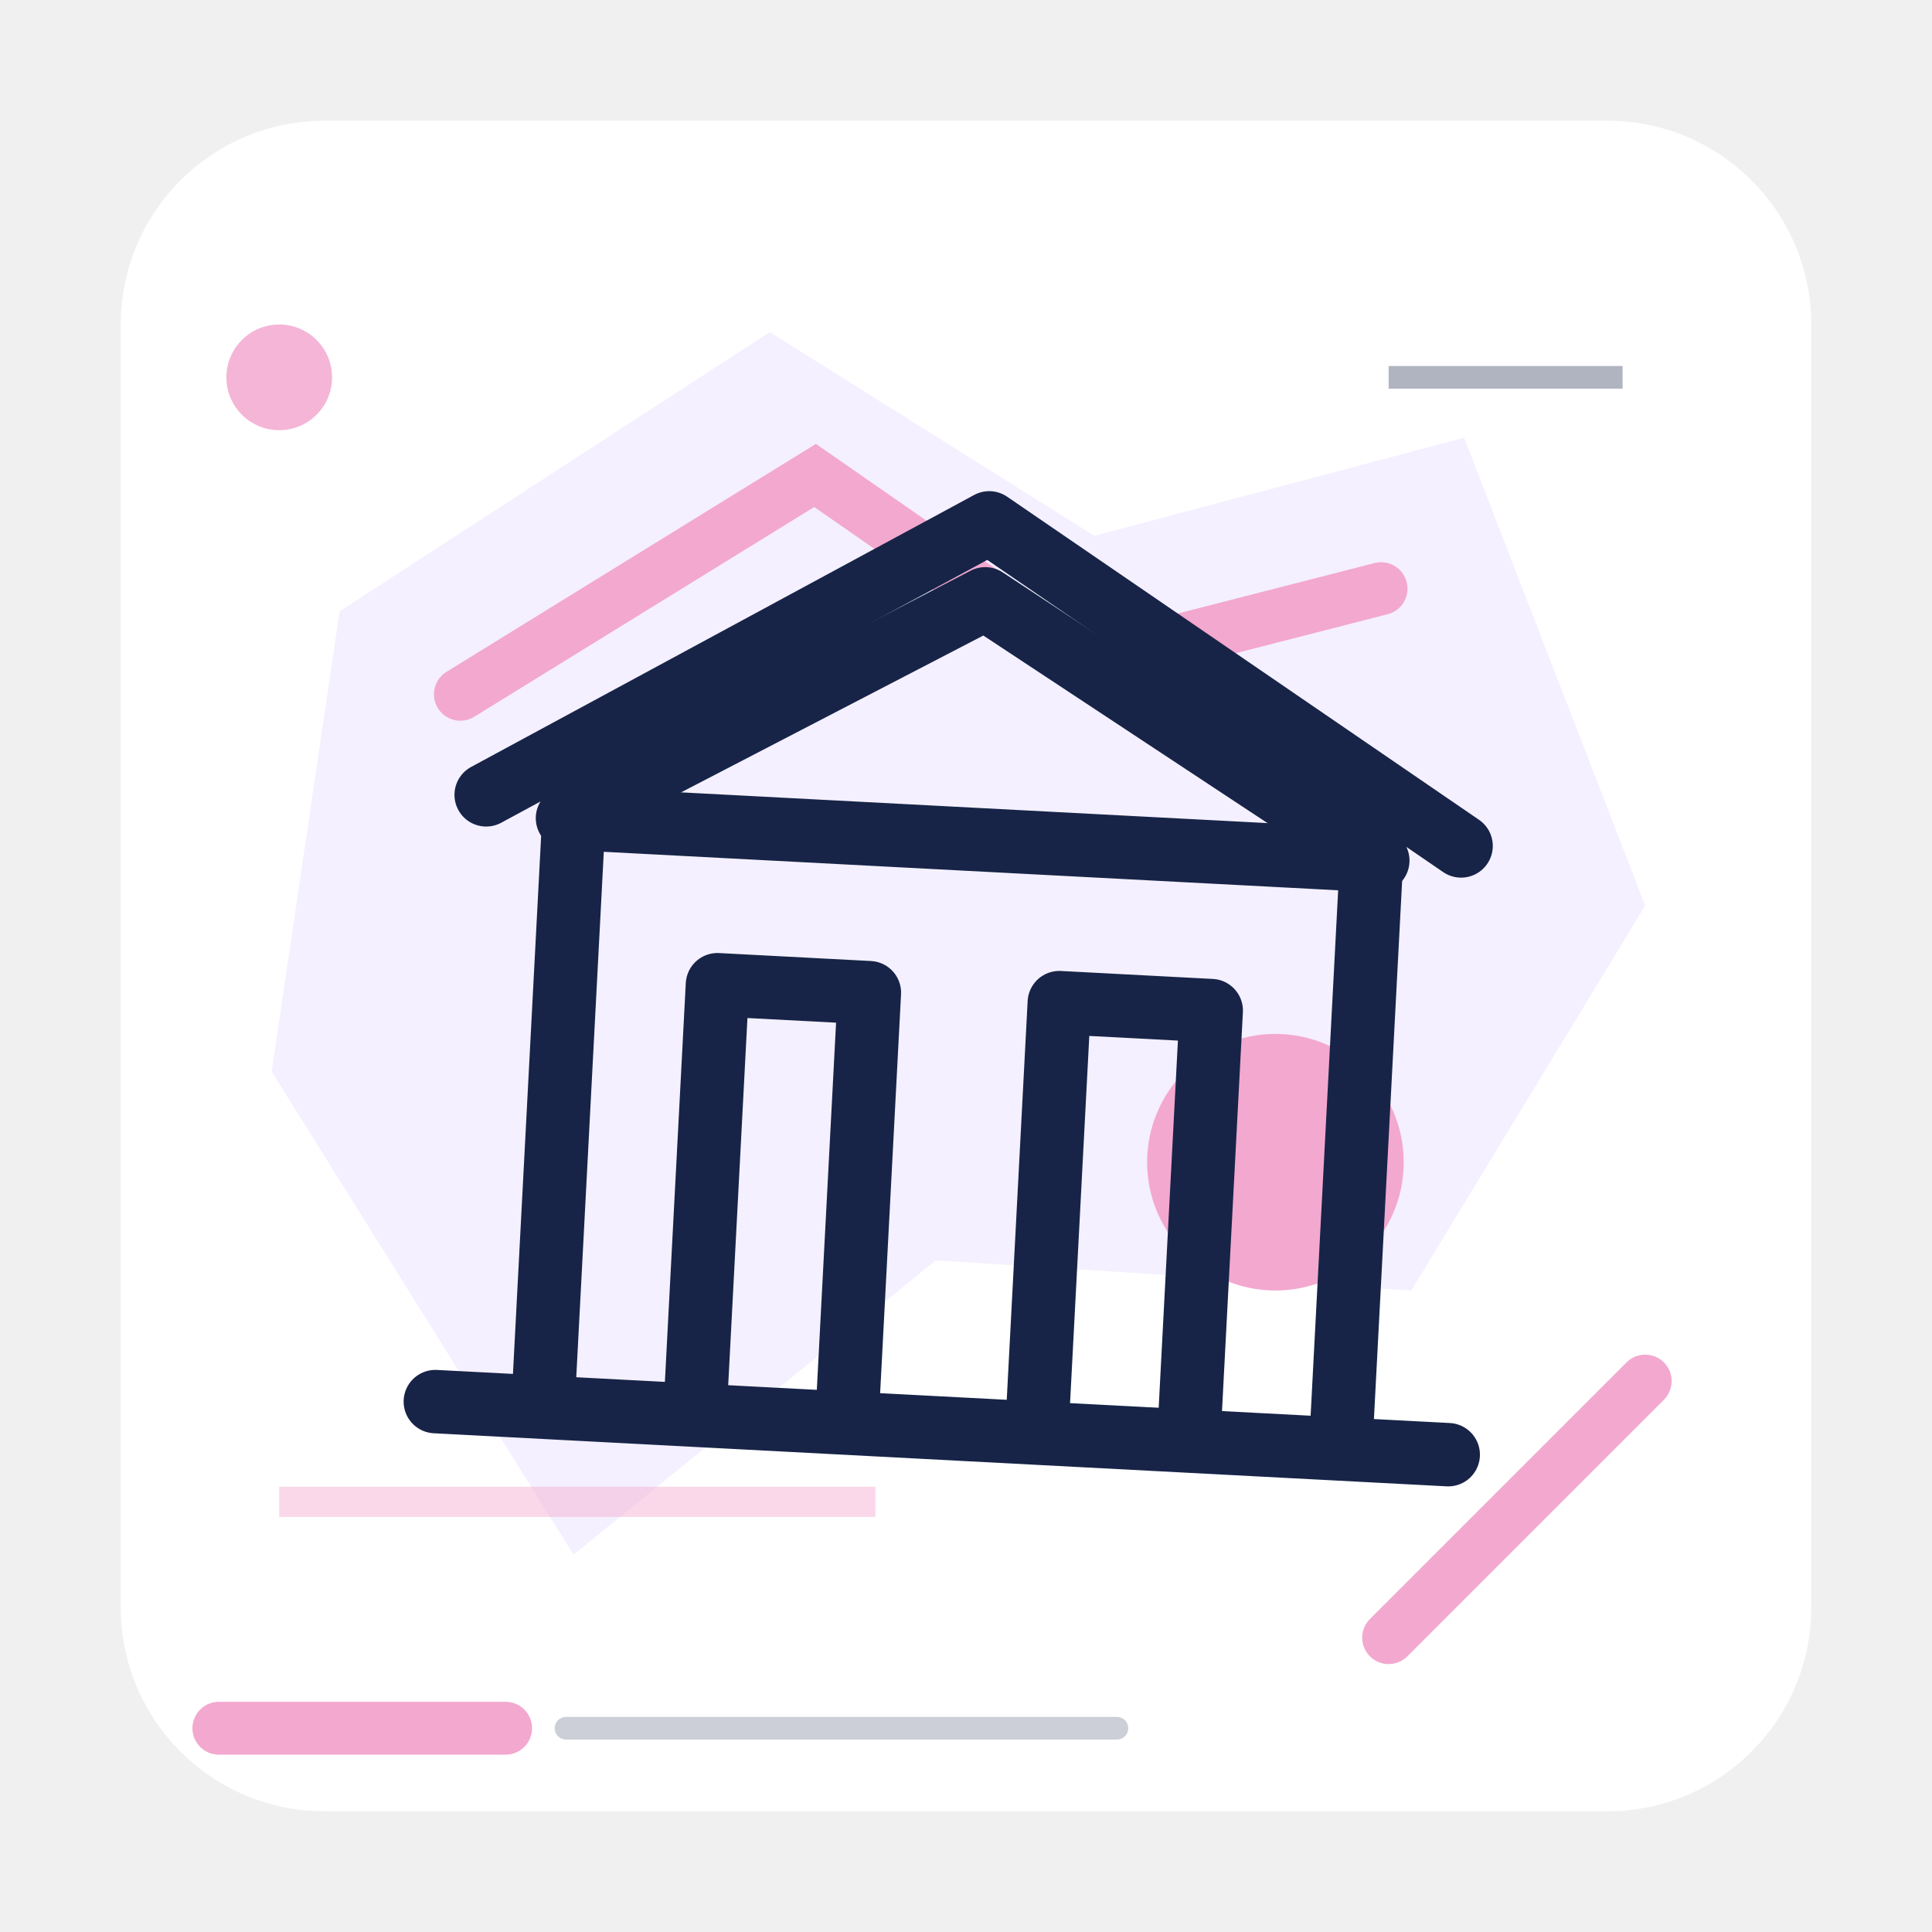
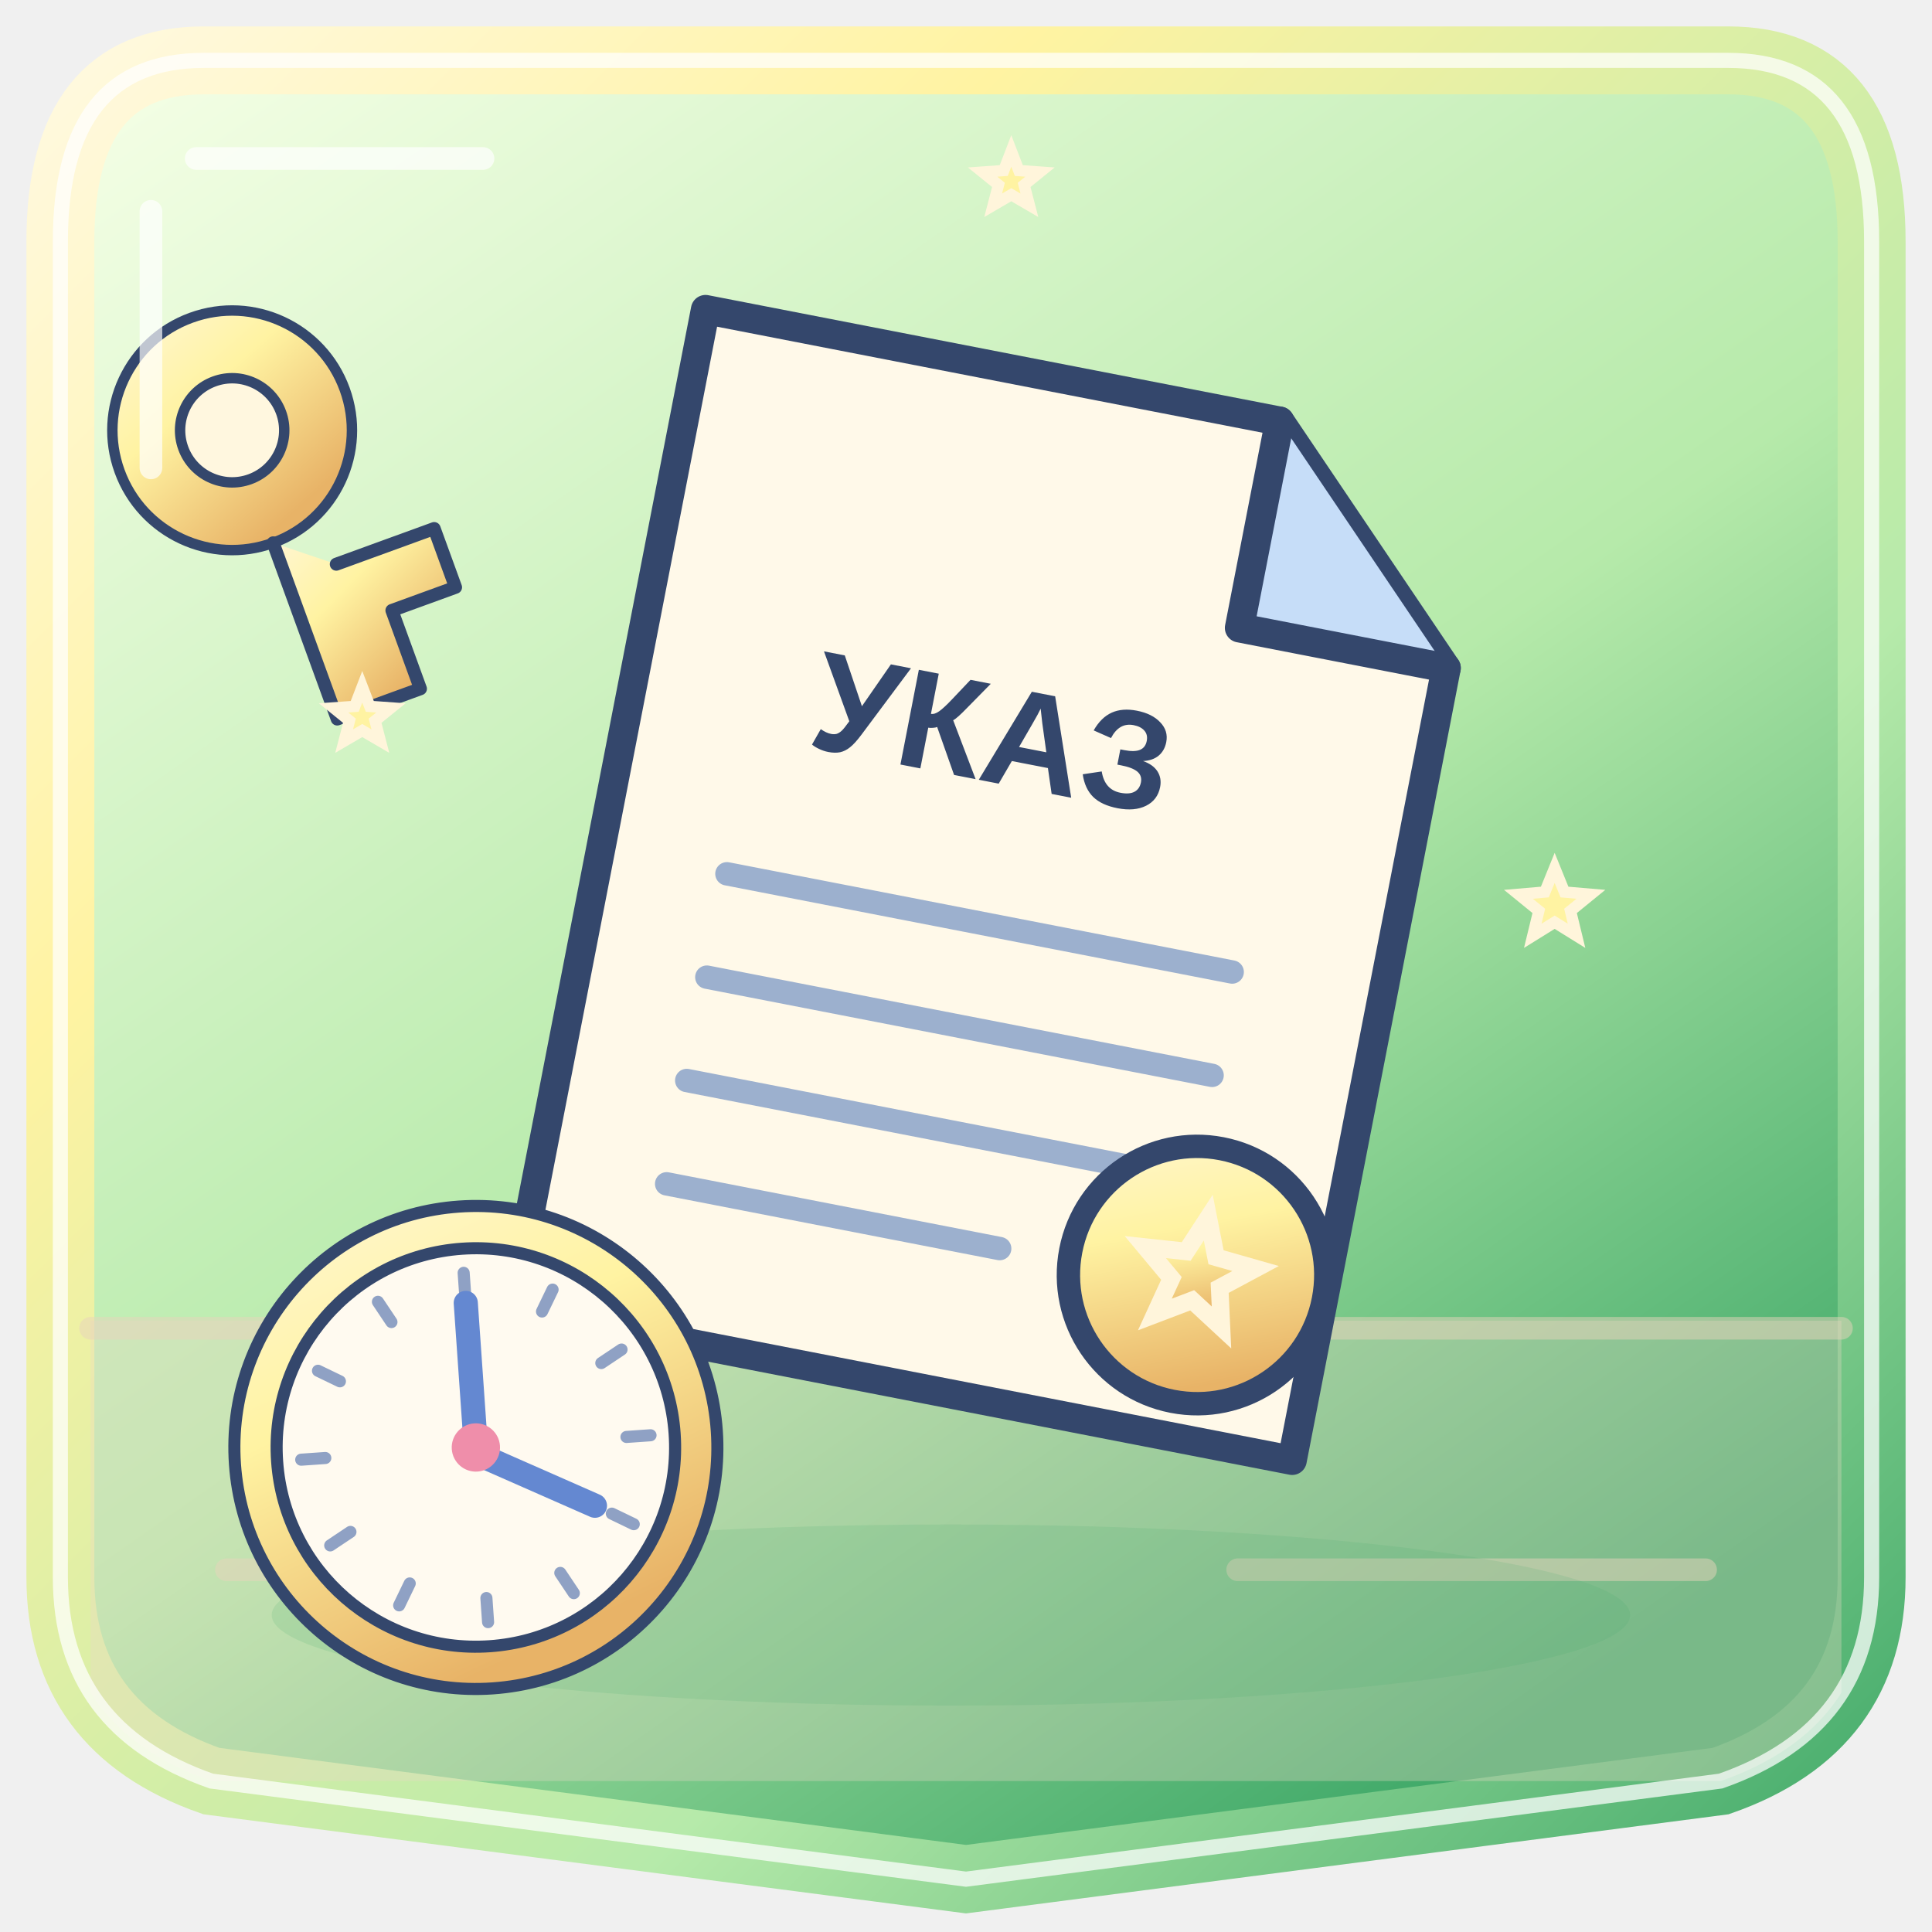
- <svg xmlns="http://www.w3.org/2000/svg" width="256" height="256" viewBox="0 0 256 256">
-   <rect x="16" y="16" width="224" height="224" rx="27" fill="#FFFFFF" />
-   <path d="m45 81 57-37 43 27 49-13 24 62-31 51-63-4-48 39-40-64Z" fill="#F4F0FF" />
-   <path d="m61 92 47-29 36 25 39-10" fill="none" stroke="#F3A8CF" stroke-width="7" stroke-linecap="round" />
-   <circle cx="169" cy="154" r="17" fill="#F3A8CF" />
-   <circle cx="37" cy="50" r="7" fill="#F3A8CF" opacity=".85" />
-   <path d="M184 50h31" stroke="#172447" stroke-width="3" opacity=".34" />
-   <path d="M37 199h79" stroke="#F3A8CF" stroke-width="4" opacity=".45" />
-   <g transform="translate(20.48 20.48) scale(0.840) rotate(3 128 128)" fill="none" stroke="#172447" stroke-width="10" stroke-linecap="round" stroke-linejoin="round">
-     <path d="M48 201h160M65 196v-89l63-37 63 37v89" />
-     <path d="M89 196v-63h24v63M143 196v-63h24v63" />
-     <path d="M64 108h128M51 105l77-47 77 47" />
+ <svg xmlns="http://www.w3.org/2000/svg" width="512" height="512" viewBox="0 0 256 256">
+   <defs>
+     <linearGradient id="sky" x2=".7" y2="1">
+       <stop stop-color="#f6ffe7" />
+       <stop offset=".58" stop-color="#b6eaaa" />
+       <stop offset="1" stop-color="#40a969" />
+     </linearGradient>
+     <linearGradient id="gold" x2=".4" y2="1">
+       <stop stop-color="#fff6d2" />
+       <stop offset=".42" stop-color="#fff3a2" />
+       <stop offset="1" stop-color="#e8b367" />
+     </linearGradient>
+     <linearGradient id="rim" x2="1" y2="1">
+       <stop stop-color="#fff9df" />
+       <stop offset=".26" stop-color="#fff3a2" />
+       <stop offset=".66" stop-color="#b6eaaa" />
+       <stop offset="1" stop-color="#40a969" />
+     </linearGradient>
+     <clipPath id="clip">
+       <path d="M27 8h202q19 0 19 24v177q0 20-20 27l-100 13-100-13q-20-7-20-27V32Q8 8 27 8Z" />
+     </clipPath>
+   </defs>
+   <path d="M27 8h202q19 0 19 24v177q0 20-20 27l-100 13-100-13q-20-7-20-27V32Q8 8 27 8Z" fill="url(#sky)" stroke="url(#rim)" stroke-width="9" />
+   <g clip-path="url(#clip)">
+     <path d="M12 175h232v61H12Z" fill="#ecd9c655" stroke="none" stroke-width="2.5" stroke-linecap="round" stroke-linejoin="round" />
+     <path d="M12 176h232M30 208h56m78 0h62" fill="none" stroke="#e8d3bb80" stroke-width="3" stroke-linecap="round" stroke-linejoin="round" />
+     <ellipse cx="126" cy="214" rx="90" ry="12" fill="#40a969" opacity=".15" />
+     <g transform="translate(55 39) rotate(11 77.5 77.5) scale(1.55)">
+       <path d="M16 7h50l18 18v69H16Z" fill="#fff9e9" stroke="#34476c" stroke-width="2.5" stroke-linecap="round" stroke-linejoin="round" />
+       <path d="M66 7v18h18" fill="#c6ddf8" stroke="#34476c" stroke-width="2.5" stroke-linecap="round" stroke-linejoin="round" />
+       <text x="47" y="42" text-anchor="middle" font-family="Arial,sans-serif" font-weight="800" font-size="12" fill="#34476c">УКАЗ</text>
+       <path d="M27 54h44" fill="none" stroke="#9cb0ce" stroke-width="2" stroke-linecap="round" stroke-linejoin="round" />
+       <path d="M27 63h44" fill="none" stroke="#9cb0ce" stroke-width="2" stroke-linecap="round" stroke-linejoin="round" />
+       <path d="M27 72h44" fill="none" stroke="#9cb0ce" stroke-width="2" stroke-linecap="round" stroke-linejoin="round" />
+       <path d="M27 81h29" fill="none" stroke="#9cb0ce" stroke-width="2" stroke-linecap="round" stroke-linejoin="round" />
+       <circle cx="73" cy="80" r="11" fill="url(#gold)" stroke="#34476c" stroke-width="2" />
+       <polygon points="73.0,75.0 74.3,78.2 77.8,78.5 75.1,80.7 75.9,84.0 73.0,82.2 70.1,84.0 70.9,80.7 68.2,78.5 71.7,78.2" fill="url(#gold)" stroke="#fff5db" stroke-width="1.5" />
+     </g>
+     <g transform="translate(10 30) rotate(10 34.5 34.5) scale(0.69)">
+       <g transform="rotate(-30 50 50)">
+         <circle cx="35" cy="33" r="23" fill="url(#gold)" stroke="#34476c" stroke-width="2" />
+         <circle cx="35" cy="33" r="10" fill="#fff7df" stroke="#34476c" stroke-width="2" />
+         <path d="M35 56v36h17V76h13V64H45" fill="url(#gold)" stroke="#34476c" stroke-width="2.5" stroke-linecap="round" stroke-linejoin="round" />
+       </g>
+     </g>
+     <g transform="translate(23 151) rotate(-4 40.0 40.0) scale(0.8)">
+       <circle cx="50" cy="51" r="40" fill="url(#gold)" stroke="#34476c" stroke-width="2" />
+       <circle cx="50" cy="51" r="33" fill="#fffaf0" stroke="#34476c" stroke-width="2" />
+       <path d="M50.0 26.0l0.0 -4.0" fill="none" stroke="#8fa1c4" stroke-width="2" stroke-linecap="round" stroke-linejoin="round" />
+       <path d="M62.5 29.3l2.0 -3.5" fill="none" stroke="#8fa1c4" stroke-width="2" stroke-linecap="round" stroke-linejoin="round" />
+       <path d="M71.7 38.5l3.5 -2.0" fill="none" stroke="#8fa1c4" stroke-width="2" stroke-linecap="round" stroke-linejoin="round" />
+       <path d="M75.0 51.0l4.0 -0.0" fill="none" stroke="#8fa1c4" stroke-width="2" stroke-linecap="round" stroke-linejoin="round" />
+       <path d="M71.7 63.5l3.5 2.0" fill="none" stroke="#8fa1c4" stroke-width="2" stroke-linecap="round" stroke-linejoin="round" />
+       <path d="M62.5 72.7l2.0 3.5" fill="none" stroke="#8fa1c4" stroke-width="2" stroke-linecap="round" stroke-linejoin="round" />
+       <path d="M50.0 76.0l0.0 4.0" fill="none" stroke="#8fa1c4" stroke-width="2" stroke-linecap="round" stroke-linejoin="round" />
+       <path d="M37.5 72.7l-2.0 3.5" fill="none" stroke="#8fa1c4" stroke-width="2" stroke-linecap="round" stroke-linejoin="round" />
+       <path d="M28.3 63.5l-3.5 2.0" fill="none" stroke="#8fa1c4" stroke-width="2" stroke-linecap="round" stroke-linejoin="round" />
+       <path d="M25.0 51.0l-4.0 0.0" fill="none" stroke="#8fa1c4" stroke-width="2" stroke-linecap="round" stroke-linejoin="round" />
+       <path d="M28.3 38.5l-3.5 -2.0" fill="none" stroke="#8fa1c4" stroke-width="2" stroke-linecap="round" stroke-linejoin="round" />
+       <path d="M37.5 29.3l-2.0 -3.5" fill="none" stroke="#8fa1c4" stroke-width="2" stroke-linecap="round" stroke-linejoin="round" />
+       <path d="M50 27v25l19 10" fill="none" stroke="#6488d1" stroke-width="4" stroke-linecap="round" stroke-linejoin="round" />
+       <circle cx="50" cy="51" r="4" fill="#ef8eaa" stroke="none" stroke-width="2" />
+     </g>
+     <polygon points="48.0,91.0 49.0,93.6 51.8,93.8 49.7,95.5 50.4,98.2 48.0,96.8 45.6,98.2 46.3,95.5 44.2,93.8 47.0,93.6" fill="#fff3a2" stroke="#fff5db" stroke-width="1.5" />
+     <polygon points="206.0,115.0 207.3,118.2 210.8,118.5 208.1,120.7 208.9,124.0 206.0,122.2 203.1,124.0 203.9,120.7 201.2,118.5 204.7,118.2" fill="#fff3a2" stroke="#fff5db" stroke-width="1.5" />
+     <polygon points="134.0,20.0 135.0,22.6 137.8,22.8 135.7,24.5 136.4,27.2 134.0,25.8 131.6,27.2 132.3,24.5 130.2,22.8 133.0,22.6" fill="#fff3a2" stroke="#fff5db" stroke-width="1.5" />
  </g>
-   <path d="M184 217 218 183" stroke="#F3A8CF" stroke-width="7" stroke-linecap="round" />
-   <path d="M29 229h38" stroke="#F3A8CF" stroke-width="7" stroke-linecap="round" />
-   <path d="M75 229h73" stroke="#172447" stroke-width="3" opacity=".22" stroke-linecap="round" />
+   <path d="M27 8h202q19 0 19 24v177q0 20-20 27l-100 13-100-13q-20-7-20-27V32Q8 8 27 8Z" fill="none" stroke="#ffffffbb" stroke-width="2" />
+   <path d="M26 21h38M20 28v34" fill="none" stroke="#ffffffb0" stroke-width="3" stroke-linecap="round" />
</svg>
